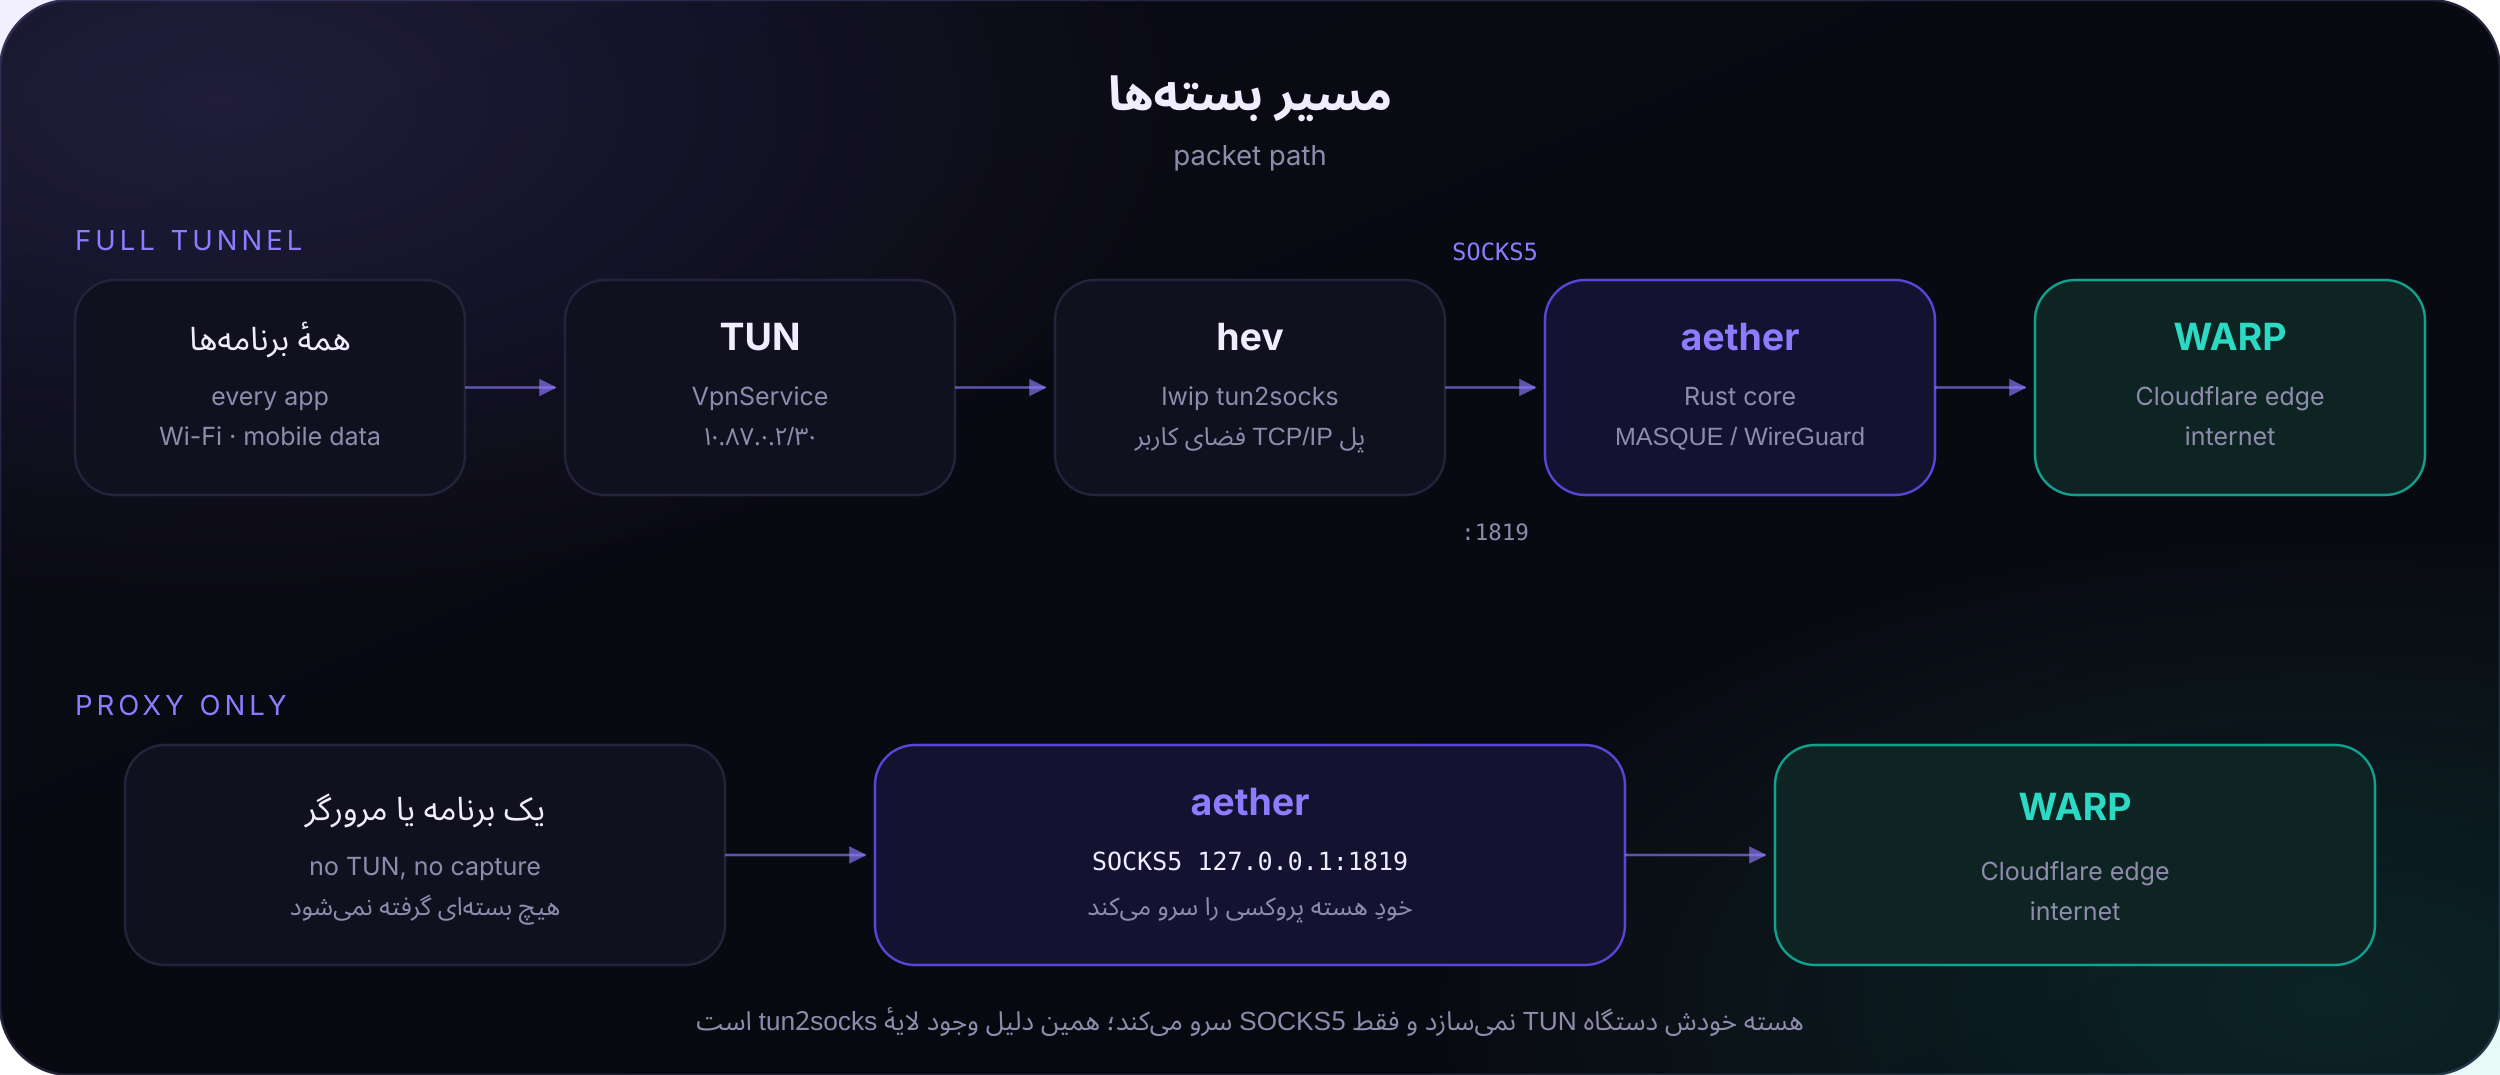
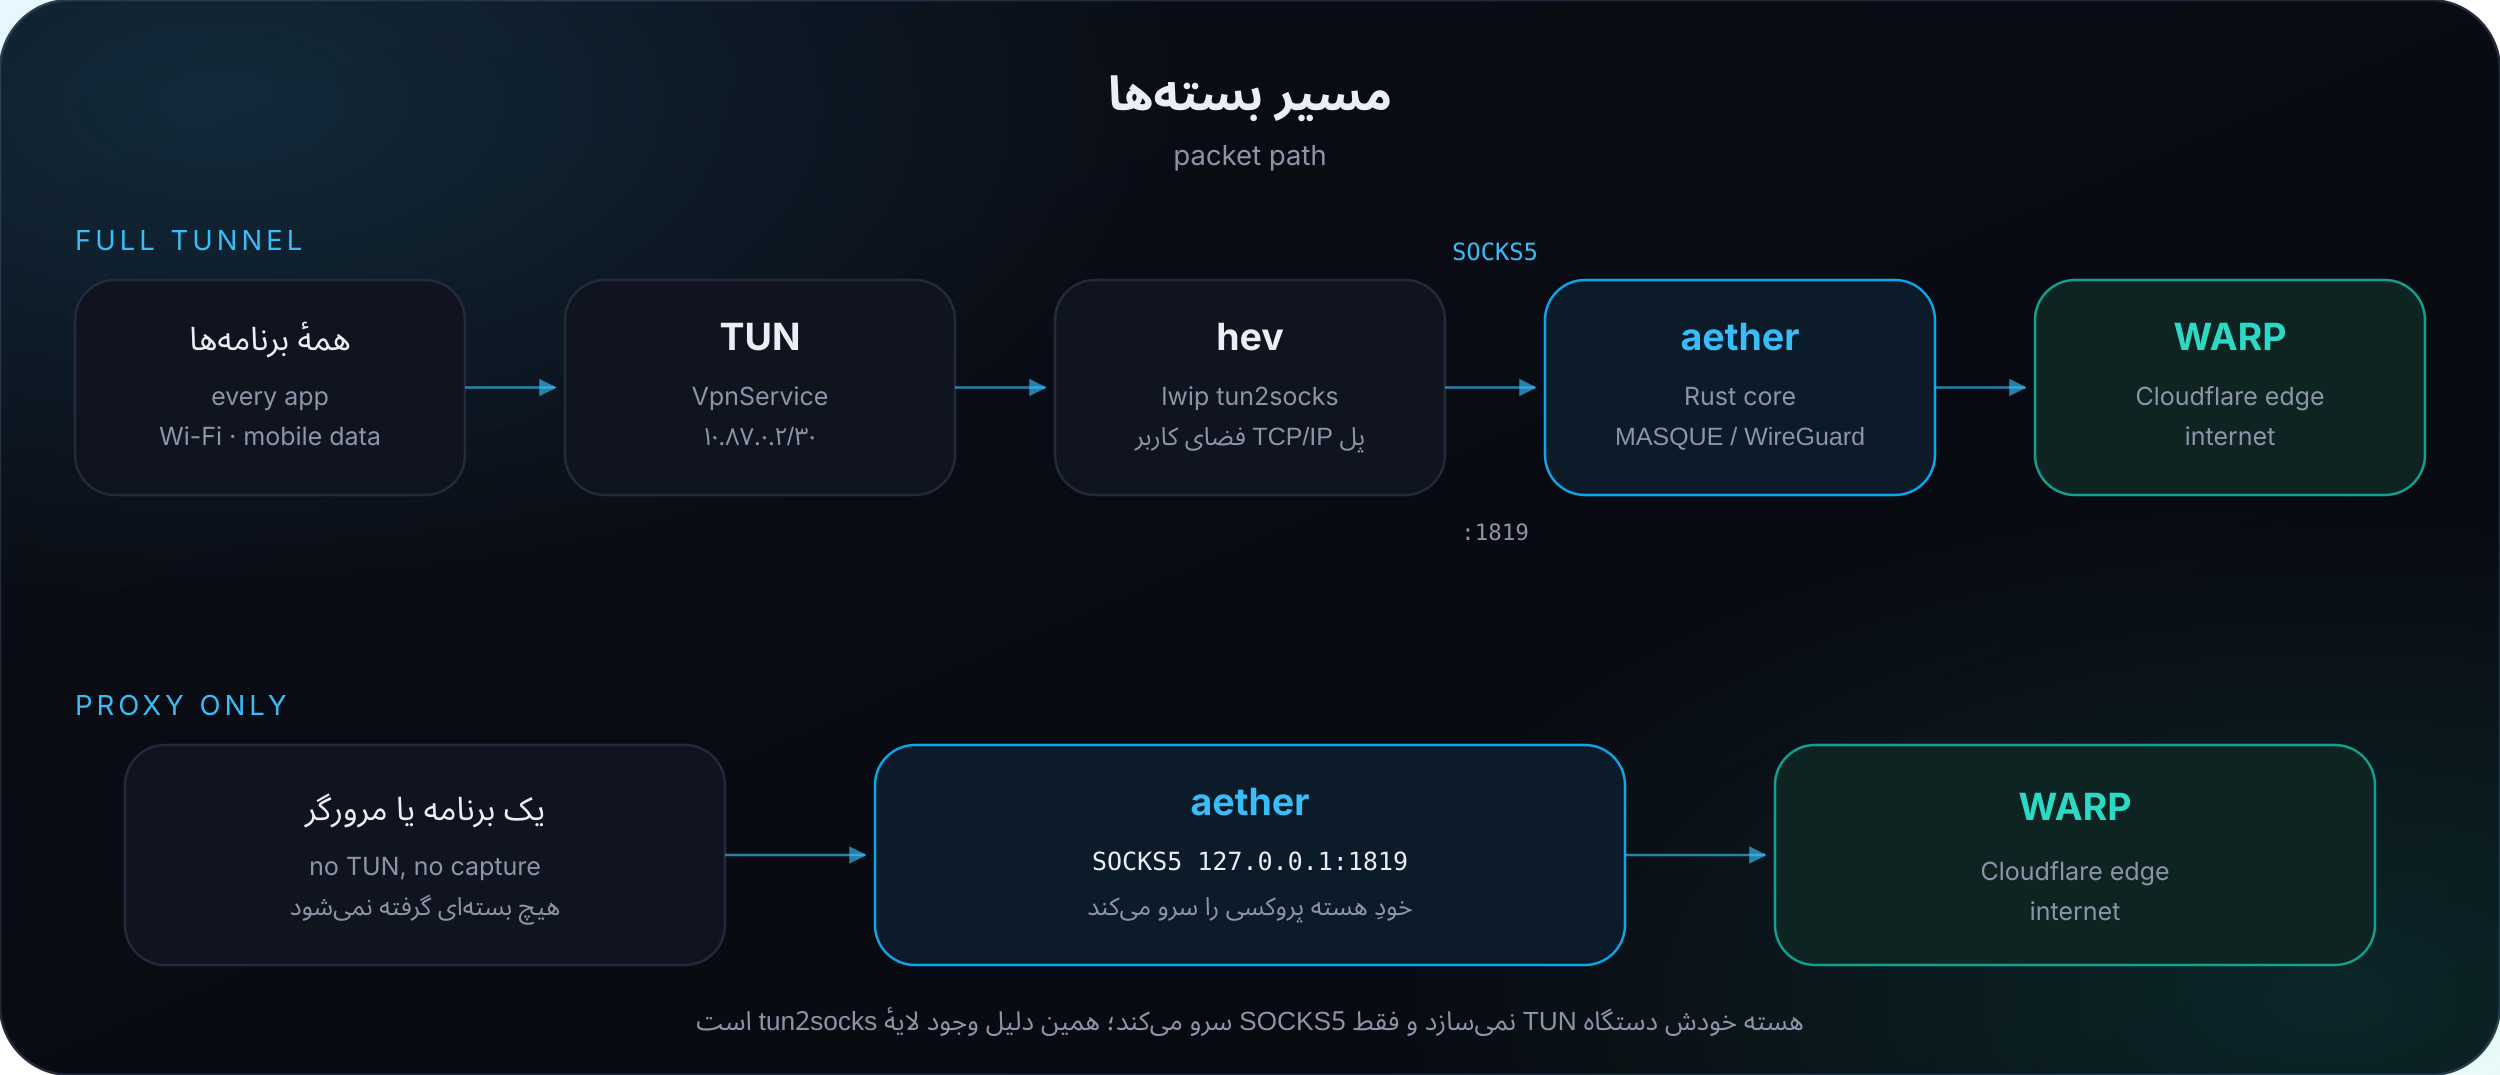
<svg xmlns="http://www.w3.org/2000/svg" width="1000" height="430" viewBox="0 0 1000 430" role="img" aria-label="RIX packet path: apps to TUN to hev to SOCKS5 to the Aether core to the WARP edge">
  <defs>
    <linearGradient id="bg" x1="0" y1="0" x2="1" y2="1">
-       <stop offset="0%" stop-color="#0B0B16" />
-       <stop offset="100%" stop-color="#07070D" />
+       <stop offset="0%" stop-color="#0B0E17" />
+       <stop offset="100%" stop-color="#07090F" />
    </linearGradient>
    <radialGradient id="wellV" cx="50%" cy="50%" r="50%">
-       <stop offset="0%" stop-color="#8F7BFF" stop-opacity="0.16" />
-       <stop offset="100%" stop-color="#8F7BFF" stop-opacity="0" />
+       <stop offset="0%" stop-color="#38BDF8" stop-opacity="0.16" />
+       <stop offset="100%" stop-color="#38BDF8" stop-opacity="0" />
    </radialGradient>
    <radialGradient id="wellT" cx="50%" cy="50%" r="50%">
      <stop offset="0%" stop-color="#2BD9C4" stop-opacity="0.14" />
      <stop offset="100%" stop-color="#2BD9C4" stop-opacity="0" />
    </radialGradient>
    <marker id="arrow" viewBox="0 0 10 10" refX="9" refY="5" markerWidth="7" markerHeight="7" orient="auto-start-reverse">
-       <path d="M 0 0 L 10 5 L 0 10 z" fill="#8F7BFF" fill-opacity="0.65" />
+       <path d="M 0 0 L 10 5 L 0 10 z" fill="#38BDF8" fill-opacity="0.65" />
    </marker>
    <style>
      .fa { font-family: Vazirmatn, 'Noto Sans Arabic', 'Segoe UI', Tahoma, Arial, sans-serif; }
      .en { font-family: 'Segoe UI', Inter, Roboto, Helvetica, Arial, sans-serif; }
      .mono { font-family: ui-monospace, SFMono-Regular, Menlo, Consolas, monospace; }
-       .box { fill: #10101F; stroke: #23233C; }
-       .lbl { font-size: 14px; fill: #EFEDFF; }
-       .sub { font-size: 10px; fill: #8E8BAD; }
-       .lane { font-size: 11px; fill: #8F7BFF; letter-spacing: 1.6px; }
+       .box { fill: #10141F; stroke: #232A3C; }
+       .lbl { font-size: 14px; fill: #ECEEF6; }
+       .sub { font-size: 10px; fill: #8D93A8; }
+       .lane { font-size: 11px; fill: #38BDF8; letter-spacing: 1.6px; }
    </style>
  </defs>
-   <rect width="1000" height="430" rx="28" fill="url(#bg)" stroke="#23233C" />
+   <rect width="1000" height="430" rx="28" fill="url(#bg)" stroke="#232A3C" />
  <ellipse cx="90" cy="40" rx="380" ry="200" fill="url(#wellV)" />
  <ellipse cx="930" cy="400" rx="380" ry="200" fill="url(#wellT)" />
-   <text class="fa" x="500" y="44" direction="rtl" text-anchor="middle" font-size="19" font-weight="600" fill="#EFEDFF">مسیر بسته‌ها</text>
-   <text class="en" x="500" y="66" text-anchor="middle" font-size="11" fill="#8E8BAD">packet path</text>
+   <text class="fa" x="500" y="44" direction="rtl" text-anchor="middle" font-size="19" font-weight="600" fill="#ECEEF6">مسیر بسته‌ها</text>
+   <text class="en" x="500" y="66" text-anchor="middle" font-size="11" fill="#8D93A8">packet path</text>
  <text class="en lane" x="30" y="100" text-anchor="start">FULL TUNNEL</text>
  <g>
    <rect class="box" x="30" y="112" width="156" height="86" rx="16" />
-     <text class="fa" x="108" y="140" direction="rtl" text-anchor="middle" font-size="13" fill="#EFEDFF">همهٔ برنامه‌ها</text>
+     <text class="fa" x="108" y="140" direction="rtl" text-anchor="middle" font-size="13" fill="#ECEEF6">همهٔ برنامه‌ها</text>
    <text class="en sub" x="108" y="162" text-anchor="middle">every app</text>
    <text class="en sub" x="108" y="178" text-anchor="middle">Wi-Fi · mobile data</text>
  </g>
  <g>
    <rect class="box" x="226" y="112" width="156" height="86" rx="16" />
-     <text class="en" x="304" y="140" text-anchor="middle" font-size="15" font-weight="700" fill="#EFEDFF">TUN</text>
+     <text class="en" x="304" y="140" text-anchor="middle" font-size="15" font-weight="700" fill="#ECEEF6">TUN</text>
    <text class="en sub" x="304" y="162" text-anchor="middle">VpnService</text>
    <text class="fa sub" x="304" y="178" direction="rtl" text-anchor="middle">۱۰.۸۷.۰.۲/۳۰</text>
  </g>
  <g>
    <rect class="box" x="422" y="112" width="156" height="86" rx="16" />
-     <text class="en" x="500" y="140" text-anchor="middle" font-size="15" font-weight="700" fill="#EFEDFF">hev</text>
+     <text class="en" x="500" y="140" text-anchor="middle" font-size="15" font-weight="700" fill="#ECEEF6">hev</text>
    <text class="en sub" x="500" y="162" text-anchor="middle">lwip tun2socks</text>
    <text class="fa sub" x="500" y="178" direction="rtl" text-anchor="middle">پل TCP/IP فضای کاربر</text>
  </g>
  <g>
-     <rect x="618" y="112" width="156" height="86" rx="16" fill="#141230" stroke="#5B45D6" />
-     <text class="en" x="696" y="140" text-anchor="middle" font-size="15" font-weight="700" fill="#8F7BFF">aether</text>
+     <rect x="618" y="112" width="156" height="86" rx="16" fill="#0B1B2A" stroke="#0EA5E9" />
+     <text class="en" x="696" y="140" text-anchor="middle" font-size="15" font-weight="700" fill="#38BDF8">aether</text>
    <text class="en sub" x="696" y="162" text-anchor="middle">Rust core</text>
    <text class="fa sub" x="696" y="178" direction="rtl" text-anchor="middle">MASQUE / WireGuard</text>
  </g>
  <g>
    <rect x="814" y="112" width="156" height="86" rx="16" fill="#0D2422" stroke="#12A08F" />
    <text class="en" x="892" y="140" text-anchor="middle" font-size="15" font-weight="700" fill="#2BD9C4">WARP</text>
    <text class="en sub" x="892" y="162" text-anchor="middle">Cloudflare edge</text>
    <text class="en sub" x="892" y="178" text-anchor="middle">internet</text>
  </g>
-   <g stroke="#8F7BFF" stroke-opacity="0.65" marker-end="url(#arrow)">
+   <g stroke="#38BDF8" stroke-opacity="0.65" marker-end="url(#arrow)">
    <line x1="186" y1="155" x2="222" y2="155" />
    <line x1="382" y1="155" x2="418" y2="155" />
    <line x1="578" y1="155" x2="614" y2="155" />
    <line x1="774" y1="155" x2="810" y2="155" />
  </g>
-   <text class="mono" x="598" y="104" text-anchor="middle" font-size="9.5" fill="#8F7BFF">SOCKS5</text>
-   <text class="mono" x="598" y="216" text-anchor="middle" font-size="9" fill="#8E8BAD">:1819</text>
+   <text class="mono" x="598" y="104" text-anchor="middle" font-size="9.5" fill="#38BDF8">SOCKS5</text>
+   <text class="mono" x="598" y="216" text-anchor="middle" font-size="9" fill="#8D93A8">:1819</text>
  <text class="en lane" x="30" y="286" text-anchor="start">PROXY ONLY</text>
  <g>
    <rect class="box" x="50" y="298" width="240" height="88" rx="16" />
-     <text class="fa" x="170" y="328" direction="rtl" text-anchor="middle" font-size="13" fill="#EFEDFF">یک برنامه یا مرورگر</text>
+     <text class="fa" x="170" y="328" direction="rtl" text-anchor="middle" font-size="13" fill="#ECEEF6">یک برنامه یا مرورگر</text>
    <text class="en sub" x="170" y="350" text-anchor="middle">no TUN, no capture</text>
    <text class="fa sub" x="170" y="366" direction="rtl" text-anchor="middle">هیچ بسته‌ای گرفته نمی‌شود</text>
  </g>
  <g>
-     <rect x="350" y="298" width="300" height="88" rx="16" fill="#141230" stroke="#5B45D6" />
-     <text class="en" x="500" y="326" text-anchor="middle" font-size="15" font-weight="700" fill="#8F7BFF">aether</text>
-     <text class="mono" x="500" y="348" text-anchor="middle" font-size="10" fill="#EFEDFF">SOCKS5 127.0.0.1:1819</text>
+     <rect x="350" y="298" width="300" height="88" rx="16" fill="#0B1B2A" stroke="#0EA5E9" />
+     <text class="en" x="500" y="326" text-anchor="middle" font-size="15" font-weight="700" fill="#38BDF8">aether</text>
+     <text class="mono" x="500" y="348" text-anchor="middle" font-size="10" fill="#ECEEF6">SOCKS5 127.0.0.1:1819</text>
    <text class="fa sub" x="500" y="366" direction="rtl" text-anchor="middle">خودِ هسته پروکسی را سرو می‌کند</text>
  </g>
  <g>
    <rect x="710" y="298" width="240" height="88" rx="16" fill="#0D2422" stroke="#12A08F" />
    <text class="en" x="830" y="328" text-anchor="middle" font-size="15" font-weight="700" fill="#2BD9C4">WARP</text>
    <text class="en sub" x="830" y="352" text-anchor="middle">Cloudflare edge</text>
    <text class="en sub" x="830" y="368" text-anchor="middle">internet</text>
  </g>
-   <g stroke="#8F7BFF" stroke-opacity="0.65" marker-end="url(#arrow)">
+   <g stroke="#38BDF8" stroke-opacity="0.65" marker-end="url(#arrow)">
    <line x1="290" y1="342" x2="346" y2="342" />
    <line x1="650" y1="342" x2="706" y2="342" />
  </g>
-   <text class="fa" x="500" y="412" direction="rtl" text-anchor="middle" font-size="10.5" fill="#8E8BAD">هسته خودش دستگاه TUN نمی‌سازد و فقط SOCKS5 سرو می‌کند؛ همین دلیل وجود لایهٔ tun2socks است</text>
+   <text class="fa" x="500" y="412" direction="rtl" text-anchor="middle" font-size="10.5" fill="#8D93A8">هسته خودش دستگاه TUN نمی‌سازد و فقط SOCKS5 سرو می‌کند؛ همین دلیل وجود لایهٔ tun2socks است</text>
</svg>
